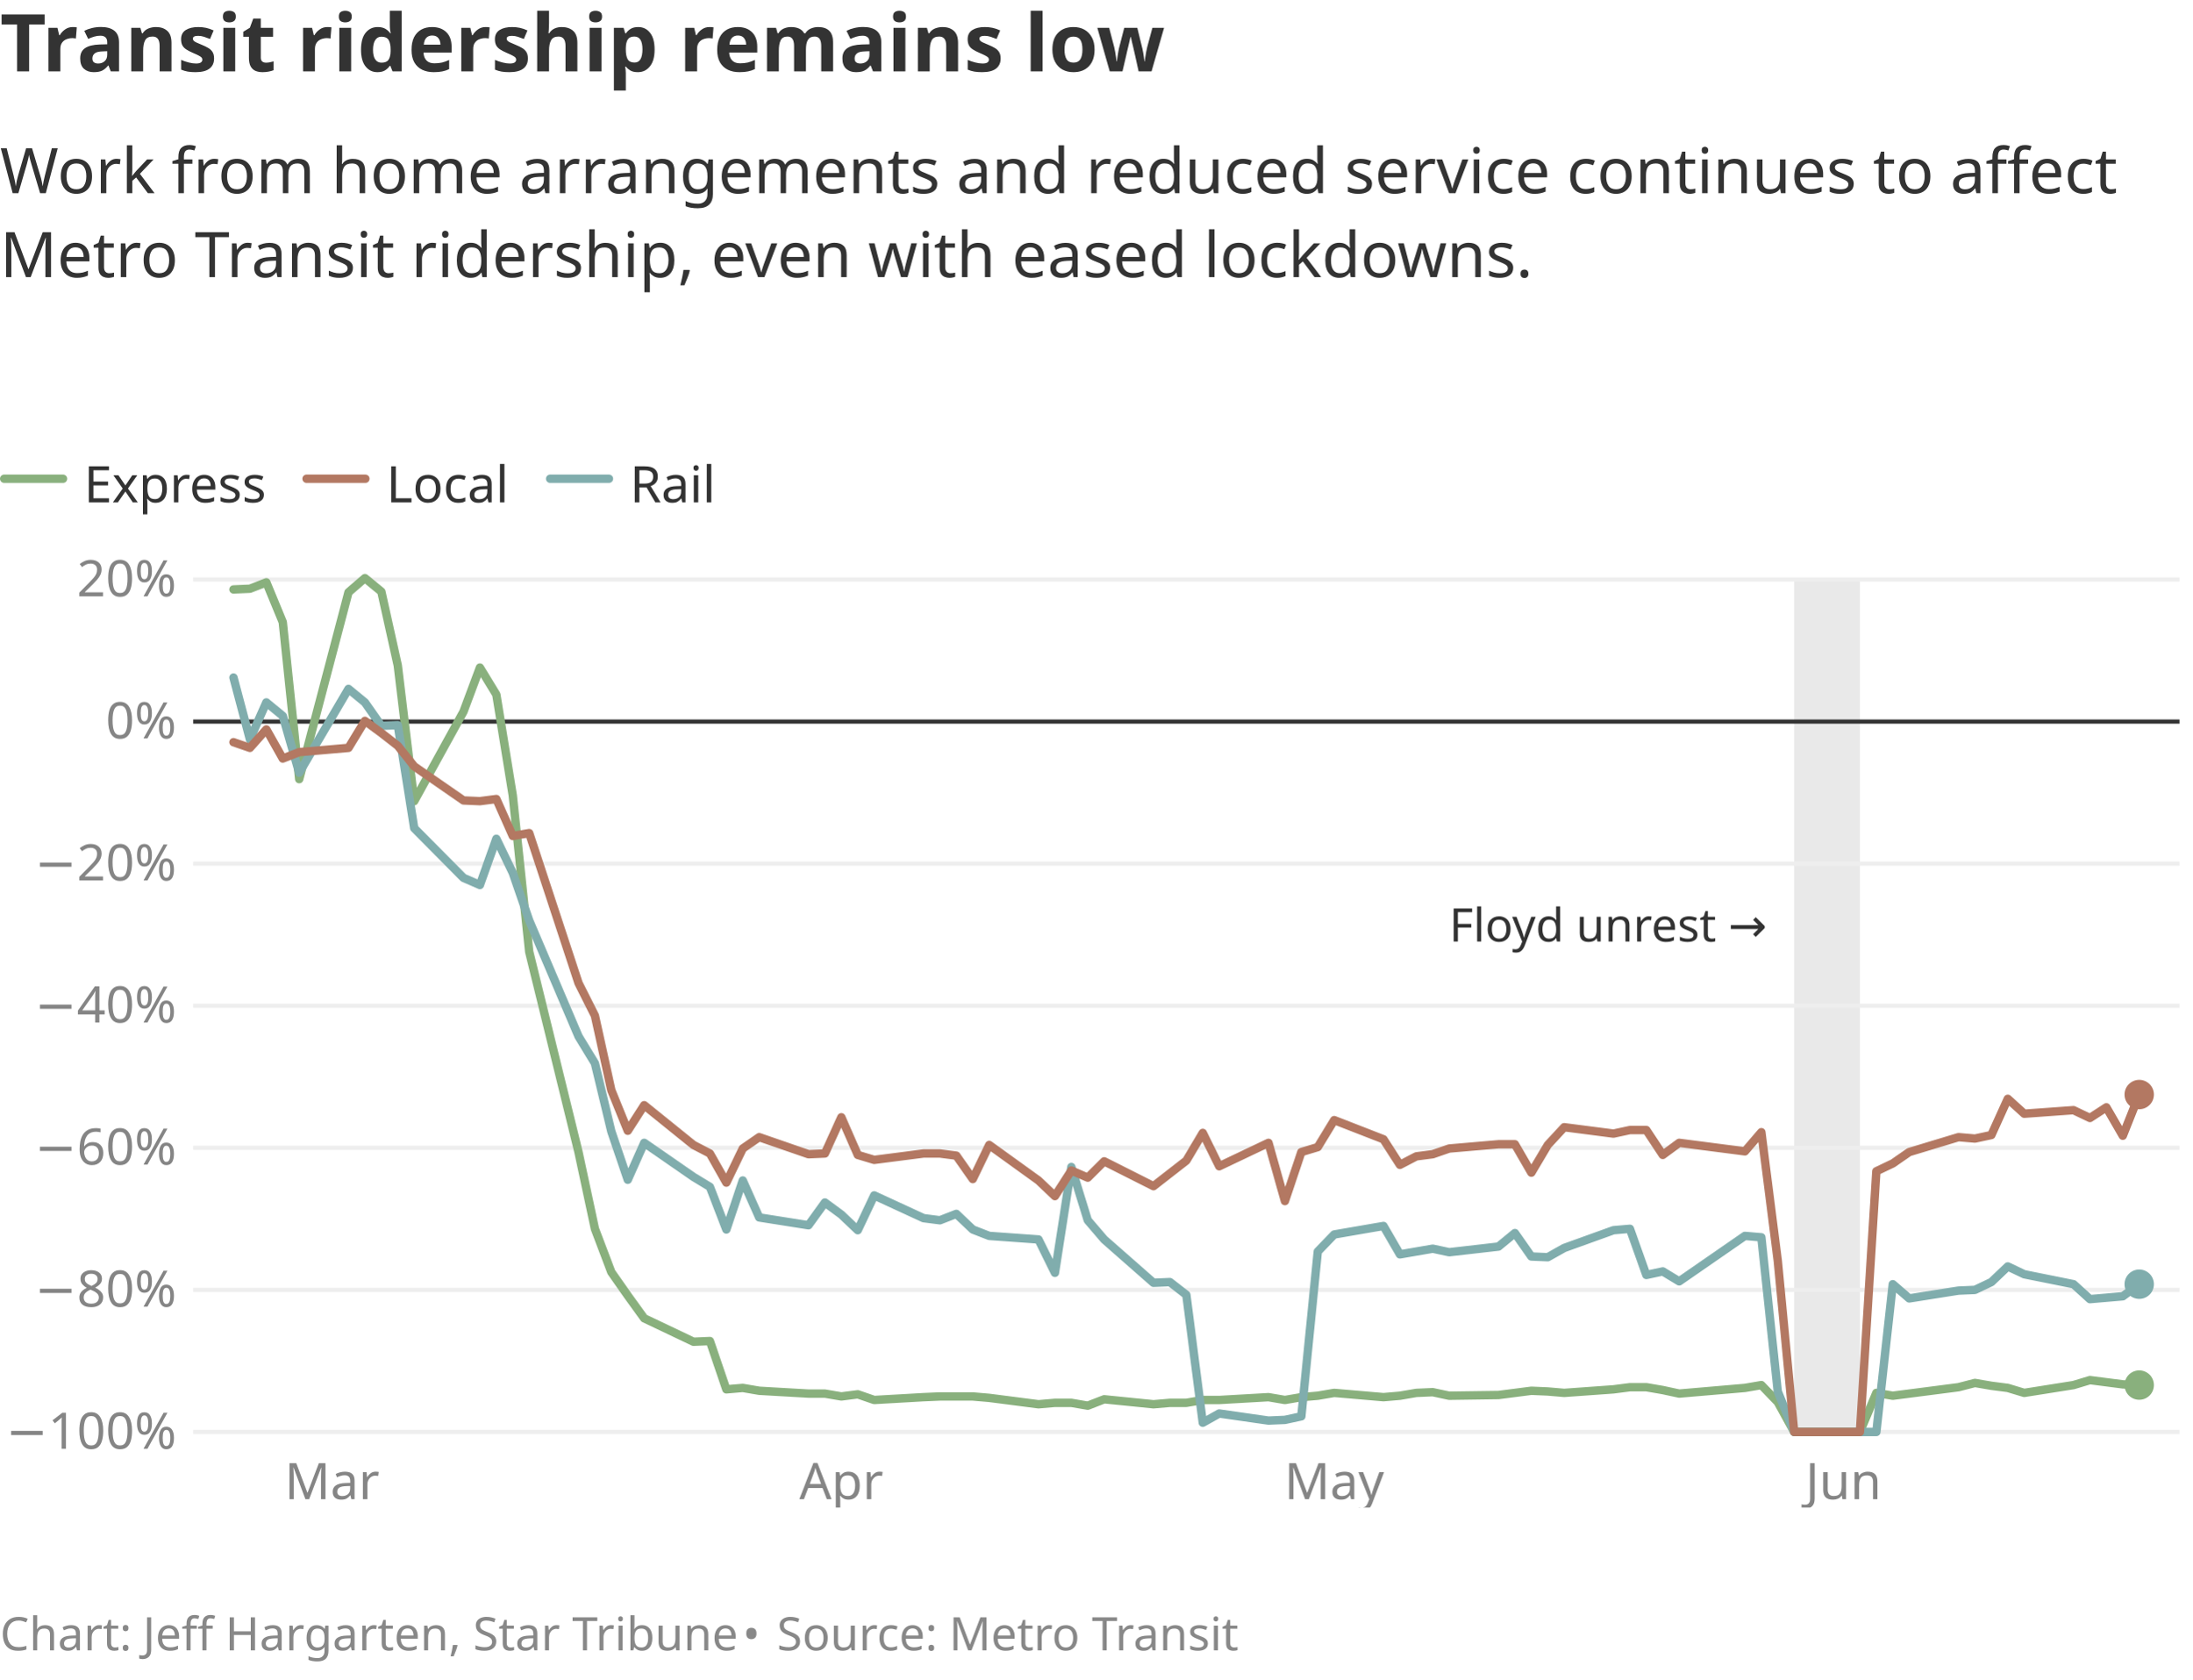
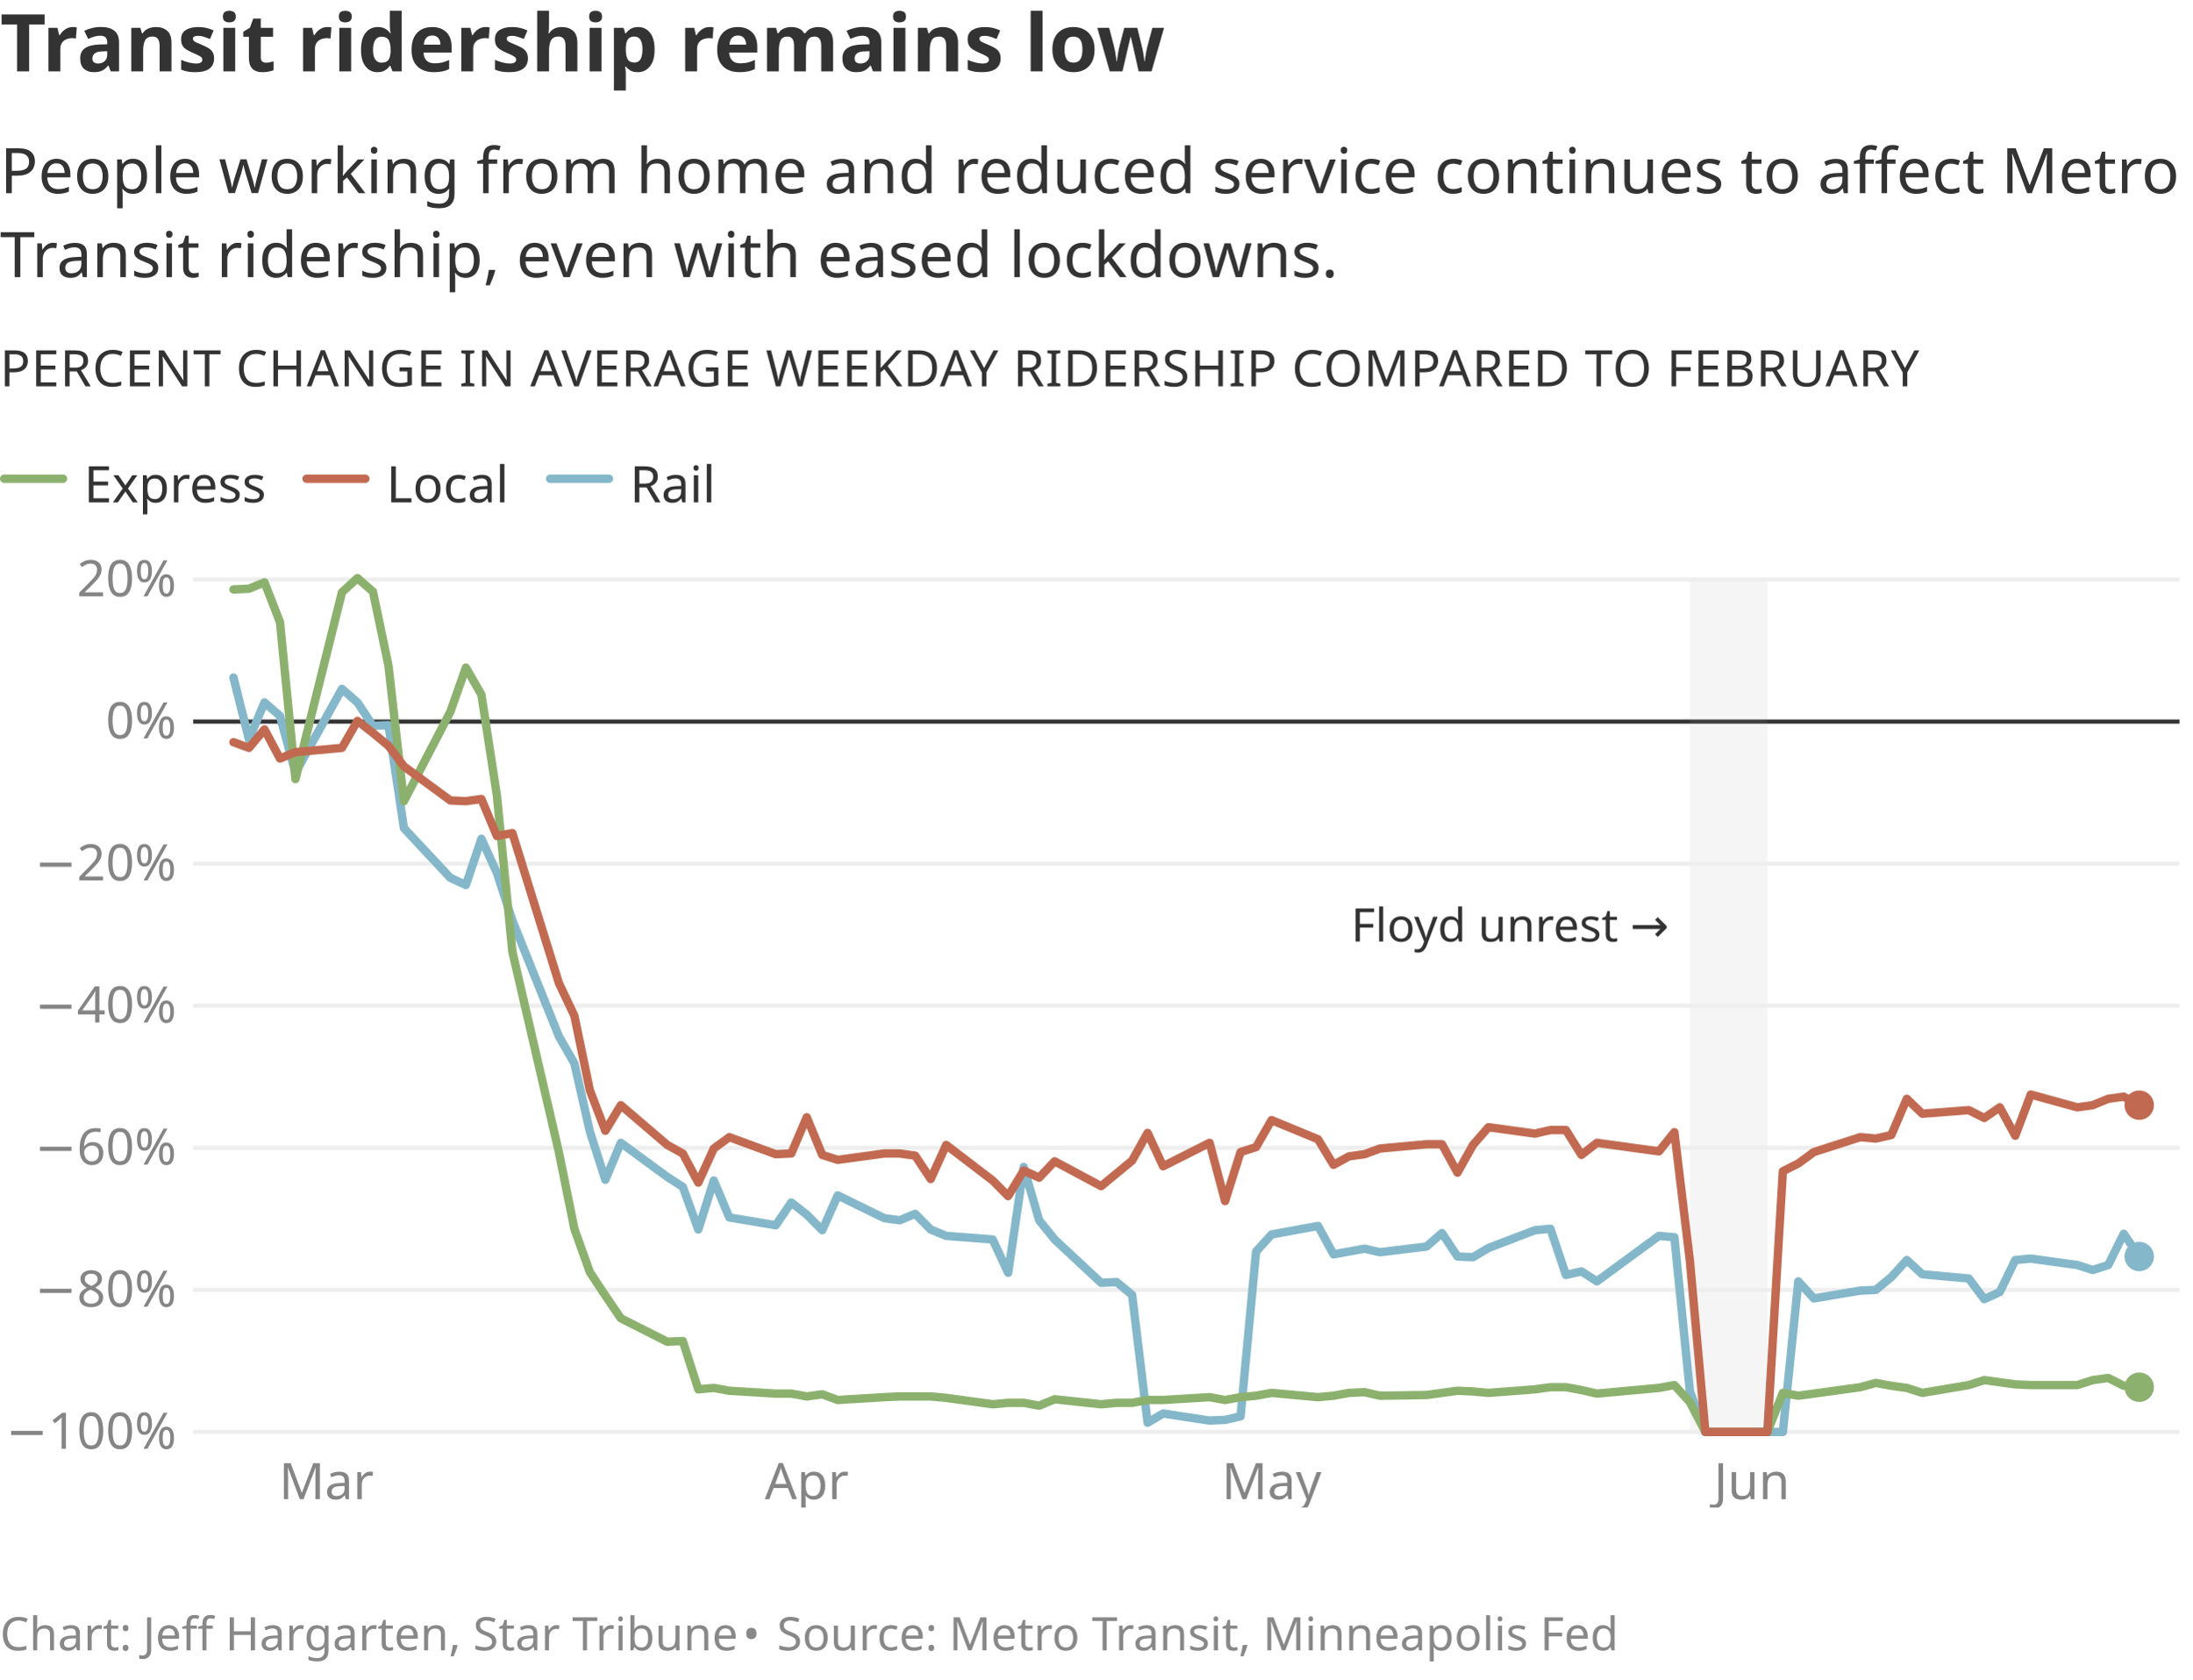
<svg xmlns="http://www.w3.org/2000/svg" id="exportSvg" width="522" height="400">
  <defs />
  <g>
    <g id="header-svg">
      <g id="text-svg">
        <text transform="translate(0, -2)" fill="rgb(51,51,51)" style="font-family: BentonSans; font-weight: 700; font-size: 19px;">
          <tspan x="0" dy="19">Transit ridership remains low</tspan>
        </text>
      </g>
      <g id="text-svg">
        <text transform="translate(0, 31)" fill="rgb(51,51,51)" style="font-family: BentonSans; font-weight: 400; font-size: 15px;">
-           <tspan x="0" dy="15">Work from home arrangements and reduced service continues to affect </tspan>
+           <tspan x="0" dy="15">People working from home and reduced service continues to affect Metro </tspan>
        </text>
        <text transform="translate(0, 51)" fill="rgb(51,51,51)" style="font-family: BentonSans; font-weight: 400; font-size: 15px;">
-           <tspan x="0" dy="15">Metro Transit ridership, even with eased lockdowns.</tspan>
+           <tspan x="0" dy="15">Transit ridership, even with eased lockdowns.</tspan>
+         </text>
+       </g>
+       <g id="text-svg">
+         <text transform="translate(0, 80)" fill="rgb(51,51,51)" style="font-family: BentonSans; font-weight: 400; font-size: 12px; letter-spacing: 0.2px;">
+           <tspan x="0" dy="12">PERCENT CHANGE IN AVERAGE WEEKDAY RIDERSHIP COMPARED TO FEBRUARY</tspan>
        </text>
      </g>
    </g>
    <g id="chart-svg">
      <g id="group-svg" clip-path="url(#rect-mask-group-0)" transform="translate(0, 104)">
        <clipPath id="rect-mask-group-0">
          <rect x="0" y="0" width="522" height="255" />
        </clipPath>
        <g id="group-svg" transform="translate(46, 34)">
          <g id="x-svg ticks-svg" transform="translate(0, 208)">
-             <g transform="translate(33.06732, 0)">
+             <g transform="translate(31.73146, 0)">
              <text transform="translate(-11.5, -12) translate(11.5, 11)" fill="rgb(133, 133, 133)" style="text-anchor: middle; font-family: BentonSans; font-weight: 400; font-size: 12px;">
                <tspan x="0" dy="12">Mar</tspan>
              </text>
            </g>
-             <g transform="translate(154.3445, 0)">
+             <g transform="translate(146.1067, 0)">
              <text transform="translate(-10, -12) translate(10, 11)" fill="rgb(133, 133, 133)" style="text-anchor: middle; font-family: BentonSans; font-weight: 400; font-size: 12px;">
                <tspan x="0" dy="12">Apr</tspan>
              </text>
            </g>
-             <g transform="translate(271.7095, 0)">
+             <g transform="translate(256.7924, 0)">
              <text transform="translate(-12.5, -12) translate(12.5, 11)" fill="rgb(133, 133, 133)" style="text-anchor: middle; font-family: BentonSans; font-weight: 400; font-size: 12px;">
                <tspan x="0" dy="12">May</tspan>
              </text>
            </g>
-             <g transform="translate(392.9867, 0)">
+             <g transform="translate(371.1676, 0)">
              <text transform="translate(-10, -12) translate(10, 11)" fill="rgb(133, 133, 133)" style="text-anchor: middle; font-family: BentonSans; font-weight: 400; font-size: 12px;">
                <tspan x="0" dy="12">Jun</tspan>
              </text>
            </g>
          </g>
          <g id="x-svg axis-svg" transform="translate(0, 33.83333)">
            <line x1="0" x2="473" y1="0" y2="0" style="stroke: rgb(51, 51, 51); stroke-width: 1;" />
          </g>
          <g id="free-range-svg">
-             <rect width="15.649" height="203" transform="translate(381.2502, 0)" fill="rgb(51,51,51)" style="opacity: 0.11; fill: rgb(51, 51, 51);" />
+             <rect width="18.448" height="203" transform="translate(356.4095, 0)" fill="rgb(167,167,167)" style="opacity: 0.11; fill: rgb(167, 167, 167);" />
          </g>
          <g id="y-grid-svg">
            <g transform="translate(0, 203)">
              <line x1="0" x2="473" y1="0" y2="0" style="stroke: rgb(238, 238, 238); stroke-width: 1;" />
              <text transform="translate(-4, 4) translate(-41, -12) translate(41, 0)" fill="rgb(133, 133, 133)" style="text-anchor: end; font-family: BentonSans; font-weight: 400; font-size: 12px;">
                <tspan x="0" dy="12">−100%</tspan>
              </text>
            </g>
            <g transform="translate(0, 169.1667)">
              <line x1="0" x2="473" y1="0" y2="0" style="stroke: rgb(238, 238, 238); stroke-width: 1;" />
              <text transform="translate(-4, 4) translate(-35, -12) translate(35, 0)" fill="rgb(133, 133, 133)" style="text-anchor: end; font-family: BentonSans; font-weight: 400; font-size: 12px;">
                <tspan x="0" dy="12">−80%</tspan>
              </text>
            </g>
            <g transform="translate(0, 135.3333)">
              <line x1="0" x2="473" y1="0" y2="0" style="stroke: rgb(238, 238, 238); stroke-width: 1;" />
              <text transform="translate(-4, 4) translate(-35, -12) translate(35, 0)" fill="rgb(133, 133, 133)" style="text-anchor: end; font-family: BentonSans; font-weight: 400; font-size: 12px;">
                <tspan x="0" dy="12">−60%</tspan>
              </text>
            </g>
            <g transform="translate(0, 101.5)">
              <line x1="0" x2="473" y1="0" y2="0" style="stroke: rgb(238, 238, 238); stroke-width: 1;" />
              <text transform="translate(-4, 4) translate(-35, -12) translate(35, 0)" fill="rgb(133, 133, 133)" style="text-anchor: end; font-family: BentonSans; font-weight: 400; font-size: 12px;">
                <tspan x="0" dy="12">−40%</tspan>
              </text>
            </g>
            <g transform="translate(0, 67.66667)">
              <line x1="0" x2="473" y1="0" y2="0" style="stroke: rgb(238, 238, 238); stroke-width: 1;" />
              <text transform="translate(-4, 4) translate(-35, -12) translate(35, 0)" fill="rgb(133, 133, 133)" style="text-anchor: end; font-family: BentonSans; font-weight: 400; font-size: 12px;">
                <tspan x="0" dy="12">−20%</tspan>
              </text>
            </g>
            <g id="tick-svg tick-major-svg" transform="translate(0, 33.83333)">
              <text transform="translate(-4, 4) translate(-20, -12) translate(20, 0)" fill="rgb(133, 133, 133)" style="text-anchor: end; font-family: BentonSans; font-weight: 400; font-size: 12px;">
                <tspan x="0" dy="12">0%</tspan>
              </text>
            </g>
            <g>
              <line x1="0" x2="473" y1="0" y2="0" style="stroke: rgb(238, 238, 238); stroke-width: 1;" />
              <text transform="translate(-4, 4) translate(-27, -12) translate(27, 0)" fill="rgb(133, 133, 133)" style="text-anchor: end; font-family: BentonSans; font-weight: 400; font-size: 12px;">
                <tspan x="0" dy="12">20%</tspan>
              </text>
            </g>
          </g>
          <g id="lines-svg">
+             <g id="Rail-svg">
+               <path d="M9.594,23.345L13.284,38.062L16.973,29.266L20.663,32.48L24.352,46.013L35.421,26.052L39.111,29.266L42.8,34.848L46.49,34.679L50.179,59.208L61.248,71.05L64.937,72.742L68.627,61.746L72.316,69.866L76.006,81.2L87.074,108.774L90.764,115.203L94.453,131.442L98.143,142.946L101.832,134.149L112.901,142.269L116.59,144.637L120.28,154.787L123.97,143.115L127.659,151.912L138.728,153.773L142.417,148.359L146.107,151.235L149.796,154.957L153.486,146.668L164.554,152.081L168.244,152.588L171.933,151.066L175.623,154.787L179.312,156.31L190.381,157.156L194.07,165.107L197.76,139.901L201.45,152.588L205.139,157.156L216.208,167.475L219.897,167.306L223.587,170.351L227.276,200.801L230.966,198.602L242.034,200.293L245.724,200.124L249.413,199.278L253.103,160.032L256.792,155.972L267.861,153.942L271.55,160.708L275.24,160.032L278.93,159.355L282.619,160.201L293.688,158.848L297.377,155.633L301.067,161.216L304.756,161.385L308.446,159.186L319.514,154.957L323.204,154.618L326.893,165.614L330.583,164.768L334.272,167.137L349.03,156.31L352.72,156.648L356.41,193.357L360.099,203L371.168,203L374.857,203L378.547,203L382.236,167.137L385.926,171.197L396.994,169.336L400.684,169.167L404.373,166.122L408.063,162.062L411.752,165.445L422.821,166.46L426.51,171.366L430.2,169.674L433.889,162.062L437.579,161.723L448.648,163.246L452.337,164.43L456.027,163.246L459.716,155.803L463.406,161.216" stroke="rgb(132,183,201)" id="Rail" style="stroke-width: 2; stroke-linejoin: round; stroke-linecap: round; fill: none; mix-blend-mode: normal;" />
+             </g>
            <g id="Express-svg">
-               <path d="M9.594,2.368L13.506,2.199L17.419,0.677L21.331,10.15L25.243,47.536L36.979,3.045L40.892,-0.338L44.804,2.876L48.716,20.469L52.628,52.78L64.365,31.465L68.277,20.977L72.189,27.405L76.101,51.427L80.013,88.643L91.75,136.348L95.662,154.618L99.574,164.938L103.486,170.52L107.398,175.933L119.135,181.516L123.047,181.347L126.959,192.85L130.871,192.512L134.784,193.188L146.52,193.865L150.432,193.865L154.344,194.542L158.257,194.034L162.169,195.387L173.905,194.711L177.817,194.542L181.73,194.542L185.642,194.542L189.554,194.88L201.29,196.403L205.203,196.064L209.115,196.064L213.027,196.741L216.939,195.218L228.676,196.403L232.588,196.064L236.5,196.064L240.412,195.387L244.324,195.387L256.061,194.711L259.973,195.387L263.885,194.711L267.797,194.373L271.71,193.696L283.446,194.711L287.358,194.373L291.27,193.696L295.183,193.527L299.095,194.373L310.831,194.203L314.743,193.696L318.656,193.188L322.568,193.357L326.48,193.696L338.216,192.85L342.129,192.343L346.041,192.343L349.953,193.019L353.865,193.865L369.514,192.512L373.426,191.835L377.338,195.895L381.25,203L392.987,203L396.899,203L400.811,193.696L404.723,194.373L408.635,193.865L420.372,192.343L424.284,191.327L428.196,192.004L432.108,192.512L436.021,193.696L447.757,191.835L451.669,190.651L455.581,191.158L459.494,191.666L463.406,191.835" stroke="rgb(137,176,125)" id="Express" style="stroke-width: 2; stroke-linejoin: round; stroke-linecap: round; fill: none; mix-blend-mode: normal;" />
-             </g>
-             <g id="Rail-svg">
-               <path d="M9.594,23.345L13.506,38.062L17.419,29.266L21.331,32.48L25.243,46.013L36.979,26.052L40.892,29.266L44.804,34.848L48.716,34.679L52.628,59.208L64.365,71.05L68.277,72.742L72.189,61.746L76.101,69.866L80.013,81.2L91.75,108.774L95.662,115.203L99.574,131.442L103.486,142.946L107.398,134.149L119.135,142.269L123.047,144.637L126.959,154.787L130.871,143.115L134.784,151.912L146.52,153.773L150.432,148.359L154.344,151.235L158.257,154.957L162.169,146.668L173.905,152.081L177.817,152.588L181.73,151.066L185.642,154.787L189.554,156.31L201.29,157.156L205.203,165.107L209.115,139.901L213.027,152.588L216.939,157.156L228.676,167.475L232.588,167.306L236.5,170.351L240.412,200.801L244.324,198.602L256.061,200.293L259.973,200.124L263.885,199.278L267.797,160.032L271.71,155.972L283.446,153.942L287.358,160.708L291.27,160.032L295.183,159.355L299.095,160.201L310.831,158.848L314.743,155.633L318.656,161.216L322.568,161.385L326.48,159.186L338.216,154.957L342.129,154.618L346.041,165.614L349.953,164.768L353.865,167.137L369.514,156.31L373.426,156.648L377.338,193.357L381.25,203L392.987,203L396.899,203L400.811,203L404.723,167.813L408.635,171.197L420.372,169.336L424.284,169.167L428.196,167.306L432.108,163.584L436.021,165.445L447.757,167.813L451.669,171.366L455.581,171.027L459.494,170.689L463.406,167.813" stroke="rgb(128,173,173)" id="Rail" style="stroke-width: 2; stroke-linejoin: round; stroke-linecap: round; fill: none; mix-blend-mode: normal;" />
+               <path d="M9.594,2.368L13.284,2.199L16.973,0.677L20.663,10.15L24.352,47.536L35.421,3.045L39.111,-0.338L42.8,2.876L46.49,20.469L50.179,52.78L61.248,31.465L64.937,20.977L68.627,27.405L72.316,51.427L76.006,88.643L87.074,136.348L90.764,154.618L94.453,164.938L98.143,170.52L101.832,175.933L112.901,181.516L116.59,181.347L120.28,192.85L123.97,192.512L127.659,193.188L138.728,193.865L142.417,193.865L146.107,194.542L149.796,194.034L153.486,195.387L164.554,194.711L168.244,194.542L171.933,194.542L175.623,194.542L179.312,194.88L190.381,196.403L194.07,196.064L197.76,196.064L201.45,196.741L205.139,195.218L216.208,196.403L219.897,196.064L223.587,196.064L227.276,195.387L230.966,195.387L242.034,194.711L245.724,195.387L249.413,194.711L253.103,194.373L256.792,193.696L267.861,194.711L271.55,194.373L275.24,193.696L278.93,193.527L282.619,194.373L293.688,194.203L297.377,193.696L301.067,193.188L304.756,193.357L308.446,193.696L319.514,192.85L323.204,192.343L326.893,192.343L330.583,193.019L334.272,193.865L349.03,192.512L352.72,191.835L356.41,195.895L360.099,203L371.168,203L374.857,203L378.547,193.696L382.236,194.373L385.926,193.865L396.994,192.343L400.684,191.327L404.373,192.004L408.063,192.512L411.752,193.696L422.821,191.835L426.51,190.651L430.2,191.158L433.889,191.666L437.579,191.835L448.648,191.835L452.337,190.651L456.027,190.143L459.716,192.004L463.406,192.343" stroke="rgb(140,177,110)" id="Express" style="stroke-width: 2; stroke-linejoin: round; stroke-linecap: round; fill: none; mix-blend-mode: normal;" />
            </g>
            <g id="Local-svg">
-               <path d="M9.594,38.739L13.506,40.093L17.419,35.694L21.331,42.63L25.243,41.108L36.979,40.093L40.892,33.664L44.804,36.54L48.716,39.585L52.628,44.491L64.365,52.611L68.277,52.78L72.189,52.273L76.101,61.069L80.013,60.392L91.75,96.087L95.662,103.868L99.574,121.631L103.486,131.273L107.398,125.183L119.135,134.657L123.047,136.687L126.959,143.623L130.871,135.502L134.784,132.796L146.52,136.856L150.432,136.687L154.344,128.059L158.257,137.025L162.169,138.209L173.905,136.687L177.817,136.687L181.73,137.194L185.642,142.777L189.554,134.657L201.29,143.115L205.203,146.837L209.115,140.747L213.027,142.438L216.939,138.548L228.676,144.468L232.588,141.423L236.5,138.378L240.412,131.781L244.324,139.732L256.061,134.149L259.973,148.021L263.885,136.348L267.797,135.164L271.71,128.736L283.446,133.303L287.358,139.393L291.27,137.363L295.183,136.856L299.095,135.502L310.831,134.488L314.743,134.488L318.656,141.254L322.568,134.657L326.48,130.428L338.216,131.95L342.129,131.104L346.041,131.104L349.953,137.025L353.865,134.149L369.514,136.179L373.426,131.612L377.338,162.231L381.25,203L392.987,203L396.899,203L400.811,140.916L404.723,139.055L408.635,136.348L420.372,132.796L424.284,133.134L428.196,132.288L432.108,123.661L436.021,127.213L447.757,126.367L451.669,128.228L455.581,125.691L459.494,132.457L463.406,122.646" stroke="rgb(179,120,98)" id="Local" style="stroke-width: 2; stroke-linejoin: round; stroke-linecap: round; fill: none; mix-blend-mode: normal;" />
+               <path d="M9.594,38.739L13.284,40.093L16.973,35.694L20.663,42.63L24.352,41.108L35.421,40.093L39.111,33.664L42.8,36.54L46.49,39.585L50.179,44.491L61.248,52.611L64.937,52.78L68.627,52.273L72.316,61.069L76.006,60.392L87.074,96.087L90.764,103.868L94.453,121.631L98.143,131.273L101.832,125.183L112.901,134.657L116.59,136.687L120.28,143.623L123.97,135.502L127.659,132.796L138.728,136.856L142.417,136.687L146.107,128.059L149.796,137.025L153.486,138.209L164.554,136.687L168.244,136.687L171.933,137.194L175.623,142.777L179.312,134.657L190.381,143.115L194.07,146.837L197.76,140.747L201.45,142.438L205.139,138.548L216.208,144.468L219.897,141.423L223.587,138.378L227.276,131.781L230.966,139.732L242.034,134.149L245.724,148.021L249.413,136.348L253.103,135.164L256.792,128.736L267.861,133.303L271.55,139.393L275.24,137.363L278.93,136.856L282.619,135.502L293.688,134.488L297.377,134.488L301.067,141.254L304.756,134.657L308.446,130.428L319.514,131.95L323.204,131.104L326.893,131.104L330.583,137.025L334.272,134.149L349.03,136.179L352.72,131.612L356.41,162.231L360.099,203L371.168,203L374.857,203L378.547,140.916L382.236,139.055L385.926,136.348L396.994,132.796L400.684,133.134L404.373,132.288L408.063,123.661L411.752,127.213L422.821,126.367L426.51,128.228L430.2,125.691L433.889,132.457L437.579,122.646L448.648,125.691L452.337,125.183L456.027,123.661L459.716,123.153L463.406,125.183" stroke="rgb(193,106,81)" id="Local" style="stroke-width: 2; stroke-linejoin: round; stroke-linecap: round; fill: none; mix-blend-mode: normal;" />
            </g>
          </g>
          <g id="line-symbols-svg">
-             <path d="M -1,0 a 1,1 0 1,0 2,0 a 1,1 0 1,0 -2,0 Z" id="Express" transform="translate(463.4057, 191.835) scale(3.5)" style="fill: rgb(137, 176, 125); mix-blend-mode: normal;" />
-             <path d="M -1,0 a 1,1 0 1,0 2,0 a 1,1 0 1,0 -2,0 Z" id="Rail" transform="translate(463.4057, 167.8133) scale(3.5)" style="fill: rgb(128, 173, 173); mix-blend-mode: normal;" />
-             <path d="M -1,0 a 1,1 0 1,0 2,0 a 1,1 0 1,0 -2,0 Z" id="Local" transform="translate(463.4057, 122.6458) scale(3.5)" style="fill: rgb(179, 120, 98); mix-blend-mode: normal;" />
+             <path d="M -1,0 a 1,1 0 1,0 2,0 a 1,1 0 1,0 -2,0 Z" id="Rail" transform="translate(463.4057, 161.2158) scale(3.5)" style="fill: rgb(132, 183, 201); mix-blend-mode: normal;" />
+             <path d="M -1,0 a 1,1 0 1,0 2,0 a 1,1 0 1,0 -2,0 Z" id="Express" transform="translate(463.4057, 192.3425) scale(3.5)" style="fill: rgb(140, 177, 110); mix-blend-mode: normal;" />
+             <path d="M -1,0 a 1,1 0 1,0 2,0 a 1,1 0 1,0 -2,0 Z" id="Local" transform="translate(463.4057, 125.1833) scale(3.5)" style="fill: rgb(193, 106, 81); mix-blend-mode: normal;" />
          </g>
          <g id="free-texts-svg">
-             <g id="bg-svg">
-               <rect width="87" height="23" transform="translate(294.0947, 72.20833)" fill="rgb(255,255,255)" style="fill: rgb(255, 255, 255);" />
-             </g>
-             <text transform="translate(299.0947, 86.20833) translate(0, -11)" fill="rgb(51, 51, 51)" style="font-family: BentonSans; font-weight: 400; font-size: 11px;">
+             <text transform="translate(351.4095, 86.20833) translate(-77, -11) translate(77, 0)" fill="rgb(51, 51, 51)" style="text-anchor: end; font-family: BentonSans; font-weight: 400; font-size: 11px;">
              <tspan x="0" dy="11">Floyd unrest →</tspan>
            </text>
          </g>
        </g>
      </g>
      <g id="Express-svg" clip-path="url(#rect-mask-Express-1)" transform="translate(0, 104)">
        <clipPath id="rect-mask-Express-1">
          <rect x="0" y="0" width="16" height="20" />
        </clipPath>
-         <path d="M1,10 L15,10" stroke="rgb(137,176,125)" id="Express" style="stroke-width: 2; stroke-linejoin: round; stroke-linecap: round; fill: none; mix-blend-mode: normal;" />
+         <path d="M1,10 L15,10" stroke="rgb(140,177,110)" id="Express" style="stroke-width: 2; stroke-linejoin: round; stroke-linecap: round; fill: none; mix-blend-mode: normal;" />
      </g>
      <g id="Express-svg">
        <text transform="translate(20, 107.6094)" fill="rgb(51,51,51)" style="font-family: BentonSans; font-weight: 400; font-size: 12px;">
          <tspan x="0" dy="12">Express</tspan>
        </text>
      </g>
      <g id="Local-svg" clip-path="url(#rect-mask-Local-2)" transform="translate(72, 104)">
        <clipPath id="rect-mask-Local-2">
          <rect x="0" y="0" width="16" height="20" />
        </clipPath>
-         <path d="M1,10 L15,10" stroke="rgb(179,120,98)" id="Local" style="stroke-width: 2; stroke-linejoin: round; stroke-linecap: round; fill: none; mix-blend-mode: normal;" />
+         <path d="M1,10 L15,10" stroke="rgb(193,106,81)" id="Local" style="stroke-width: 2; stroke-linejoin: round; stroke-linecap: round; fill: none; mix-blend-mode: normal;" />
      </g>
      <g id="Local-svg">
        <text transform="translate(92, 107.6094)" fill="rgb(51,51,51)" style="font-family: BentonSans; font-weight: 400; font-size: 12px;">
          <tspan x="0" dy="12">Local</tspan>
        </text>
      </g>
      <g id="Rail-svg" clip-path="url(#rect-mask-Rail-3)" transform="translate(130, 104)">
        <clipPath id="rect-mask-Rail-3">
          <rect x="0" y="0" width="16" height="20" />
        </clipPath>
-         <path d="M1,10 L15,10" stroke="rgb(128,173,173)" id="Rail" style="stroke-width: 2; stroke-linejoin: round; stroke-linecap: round; fill: none; mix-blend-mode: normal;" />
+         <path d="M1,10 L15,10" stroke="rgb(132,183,201)" id="Rail" style="stroke-width: 2; stroke-linejoin: round; stroke-linecap: round; fill: none; mix-blend-mode: normal;" />
      </g>
      <g id="Rail-svg">
        <text transform="translate(150, 107.6094)" fill="rgb(51,51,51)" style="font-family: BentonSans; font-weight: 400; font-size: 12px;">
          <tspan x="0" dy="12">Rail</tspan>
        </text>
      </g>
    </g>
    <g id="after-body-svg" />
    <g id="above-footer-svg" />
    <g id="footer-svg">
      <g id="footer-inner-svg">
        <g id="footer-main-svg">
          <g id="text-svg">
            <text transform="translate(0, 382)" fill="rgb(136,136,136)" style="font-family: BentonSans; font-weight: 400; font-size: 11px;">
              <tspan x="0" dy="11">Chart:</tspan>
            </text>
            <text transform="translate(34, 382)" fill="rgb(136,136,136)" style="font-family: BentonSans; font-weight: 400; font-size: 11px;">
              <tspan x="0" dy="11">Jeff Hargarten, Star Tribune</tspan>
            </text>
          </g>
          <g id="text-svg">
            <text transform="translate(174, 382)" fill="rgb(136,136,136)" style="font-family: BentonSans; font-weight: 400; font-size: 11px;">
              <tspan x="0" dy="11">​ •</tspan>
            </text>
          </g>
          <g id="text-svg">
            <text transform="translate(185, 382)" fill="rgb(136,136,136)" style="font-family: BentonSans; font-weight: 400; font-size: 11px;">
              <tspan x="0" dy="11">Source:</tspan>
            </text>
            <text transform="translate(226, 382)" fill="rgb(136,136,136)" style="font-family: BentonSans; font-weight: 400; font-size: 11px;">
-               <tspan x="0" dy="11">Metro Transit</tspan>
+               <tspan x="0" dy="11">Metro Transit, Minneapolis Fed</tspan>
            </text>
          </g>
        </g>
      </g>
    </g>
    <g id="below-footer-svg" />
  </g>
</svg>
